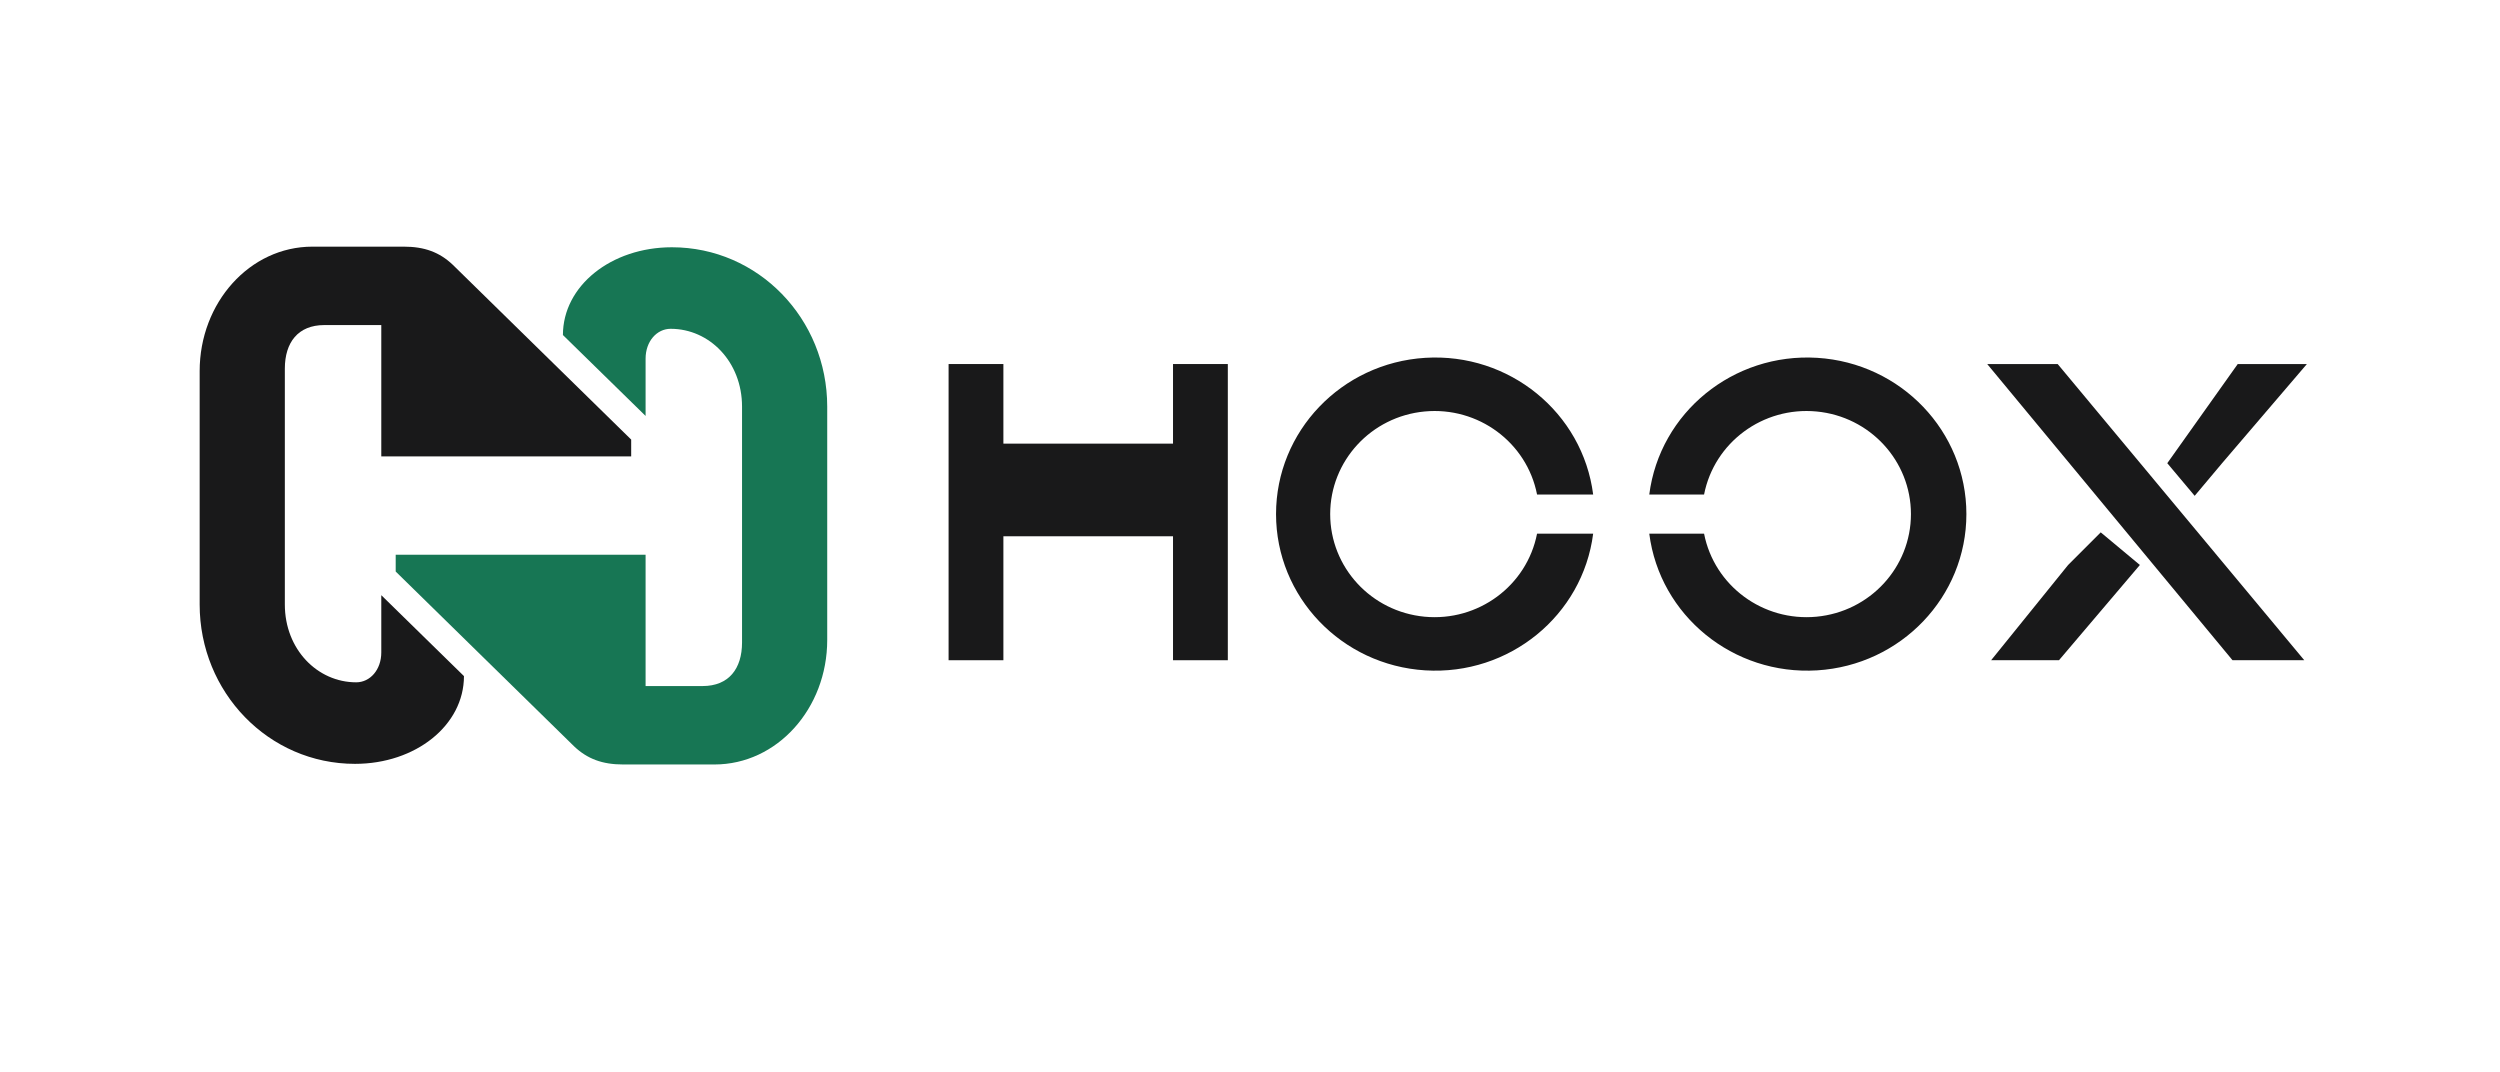
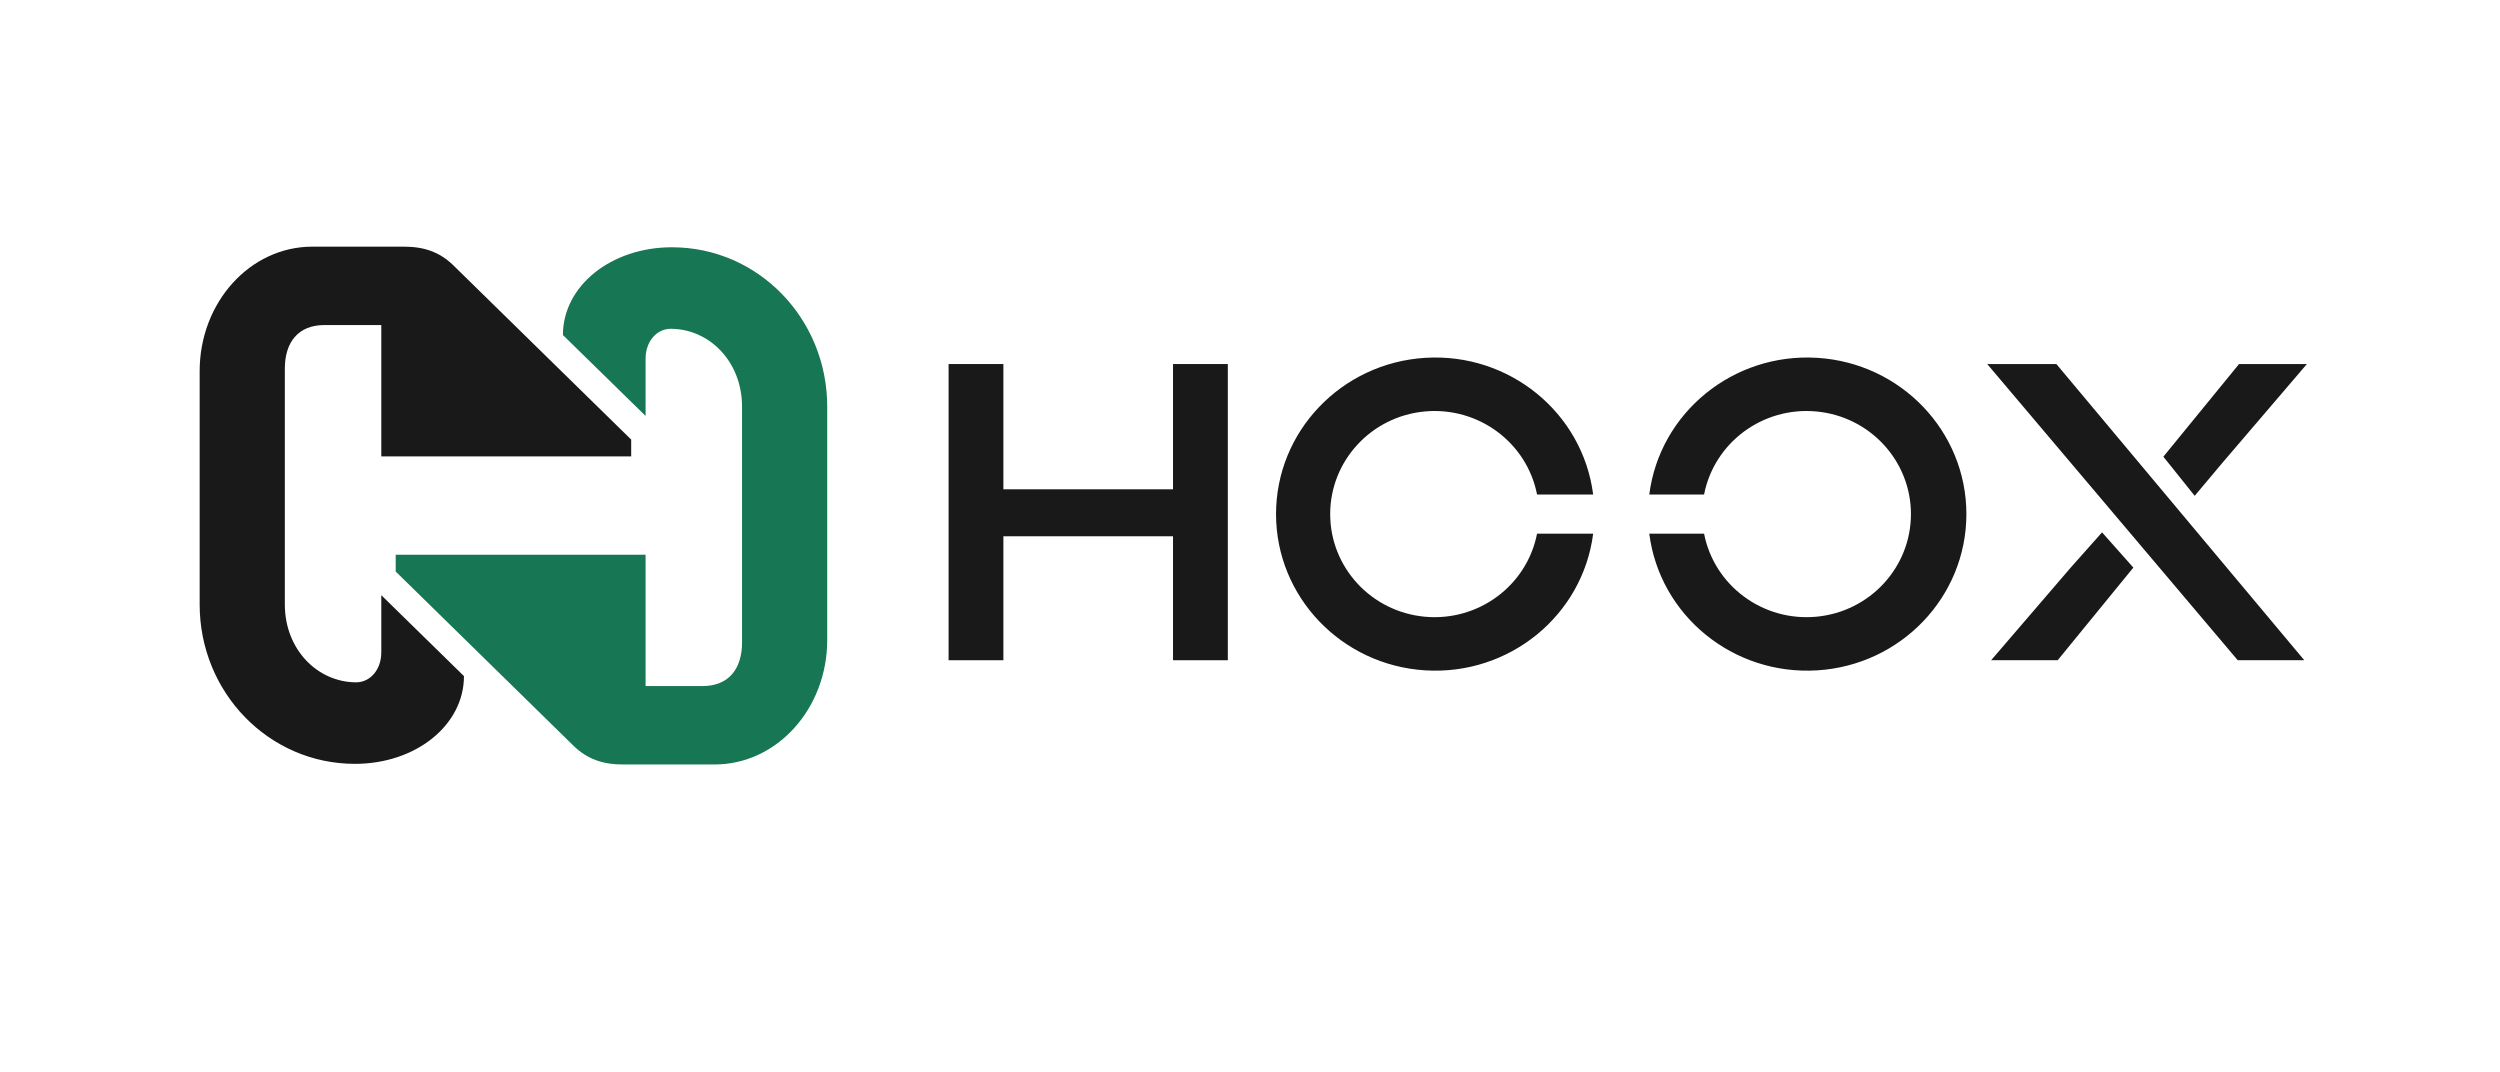
<svg xmlns="http://www.w3.org/2000/svg" viewBox="0 0 1916 821">
  <defs>
    <path id="hoox-hook" d="M838 500 553 219c-21-20-45-29-78-29H329c-100 0-180 90-180 200v375c0 141 110 256 248 256 97 0 174-62 174-141L439 750v92c0 28-18 48-40 48-62 0-114-53-114-125V386c0-42 21-70 63-70h91v211h399Z" />
  </defs>
  <g transform="translate(81.5 98.4) scale(.48 .477)">
    <use href="#hoox-hook" fill="#19191a" />
    <use href="#hoox-hook" fill="#177654" transform="rotate(180 650 606)" />
  </g>
  <g fill="#19191a">
-     <path d="M727 279h42v61h130v-61h42v227h-42v-95H769v95h-42Z" />
+     <path d="M727 279h42v96h130v-96h42v227h-42v-95H769v95h-42Z" />
    <path d="M1221 379a122 120 0 1 0 0 30h-43a80 79 0 1 1 0-30Z" />
    <path d="M1264 379a122 120 0 1 1 0 30h42a80 79 0 1 0 0-30Z" />
-     <path d="m1523 279h54l189 227h-55Z" />
-     <path d="m1682 380-21-25 54-76h53l-65 76Z" />
-     <path d="m1610 408 30 25-62 73h-52l59-73Z" />
+     <path d="M1523 279h53l190 227h-51Z" />
+     <path d="m1682 380-24-30 58-71h52l-65 76Z" />
+     <path d="m1611 408 24 27-58 71h-51l61-71Z" />
  </g>
</svg>
